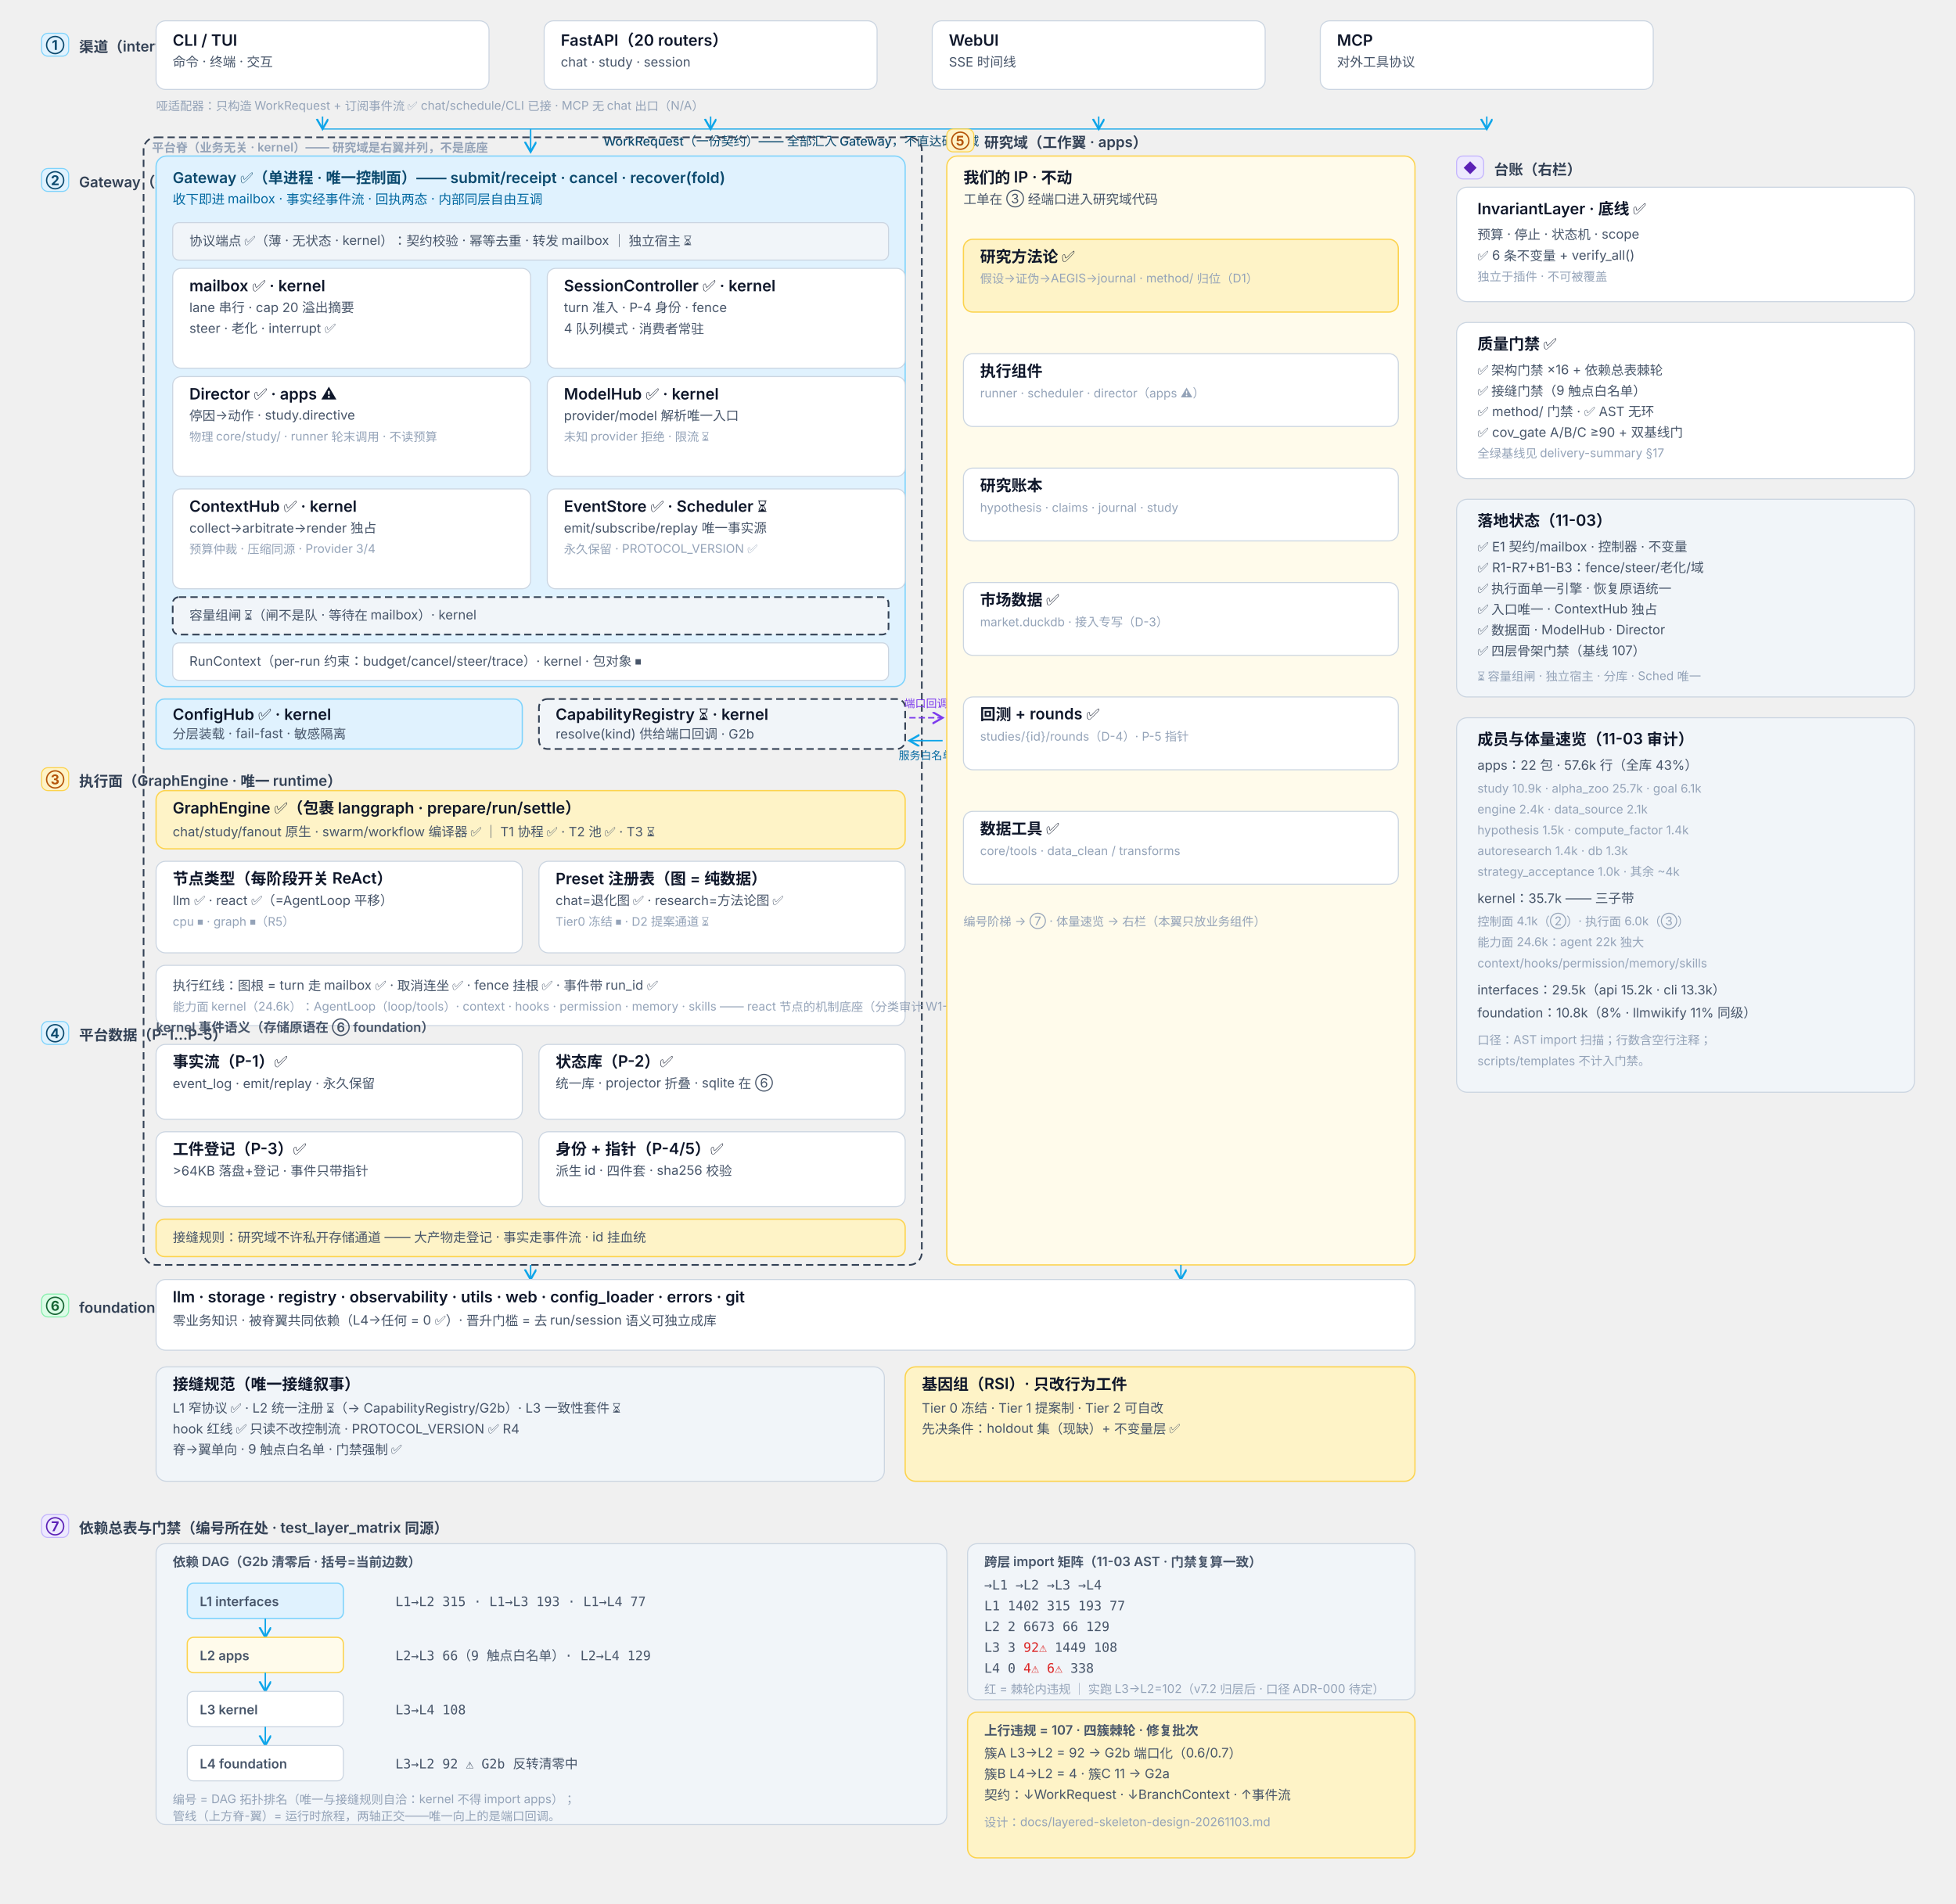
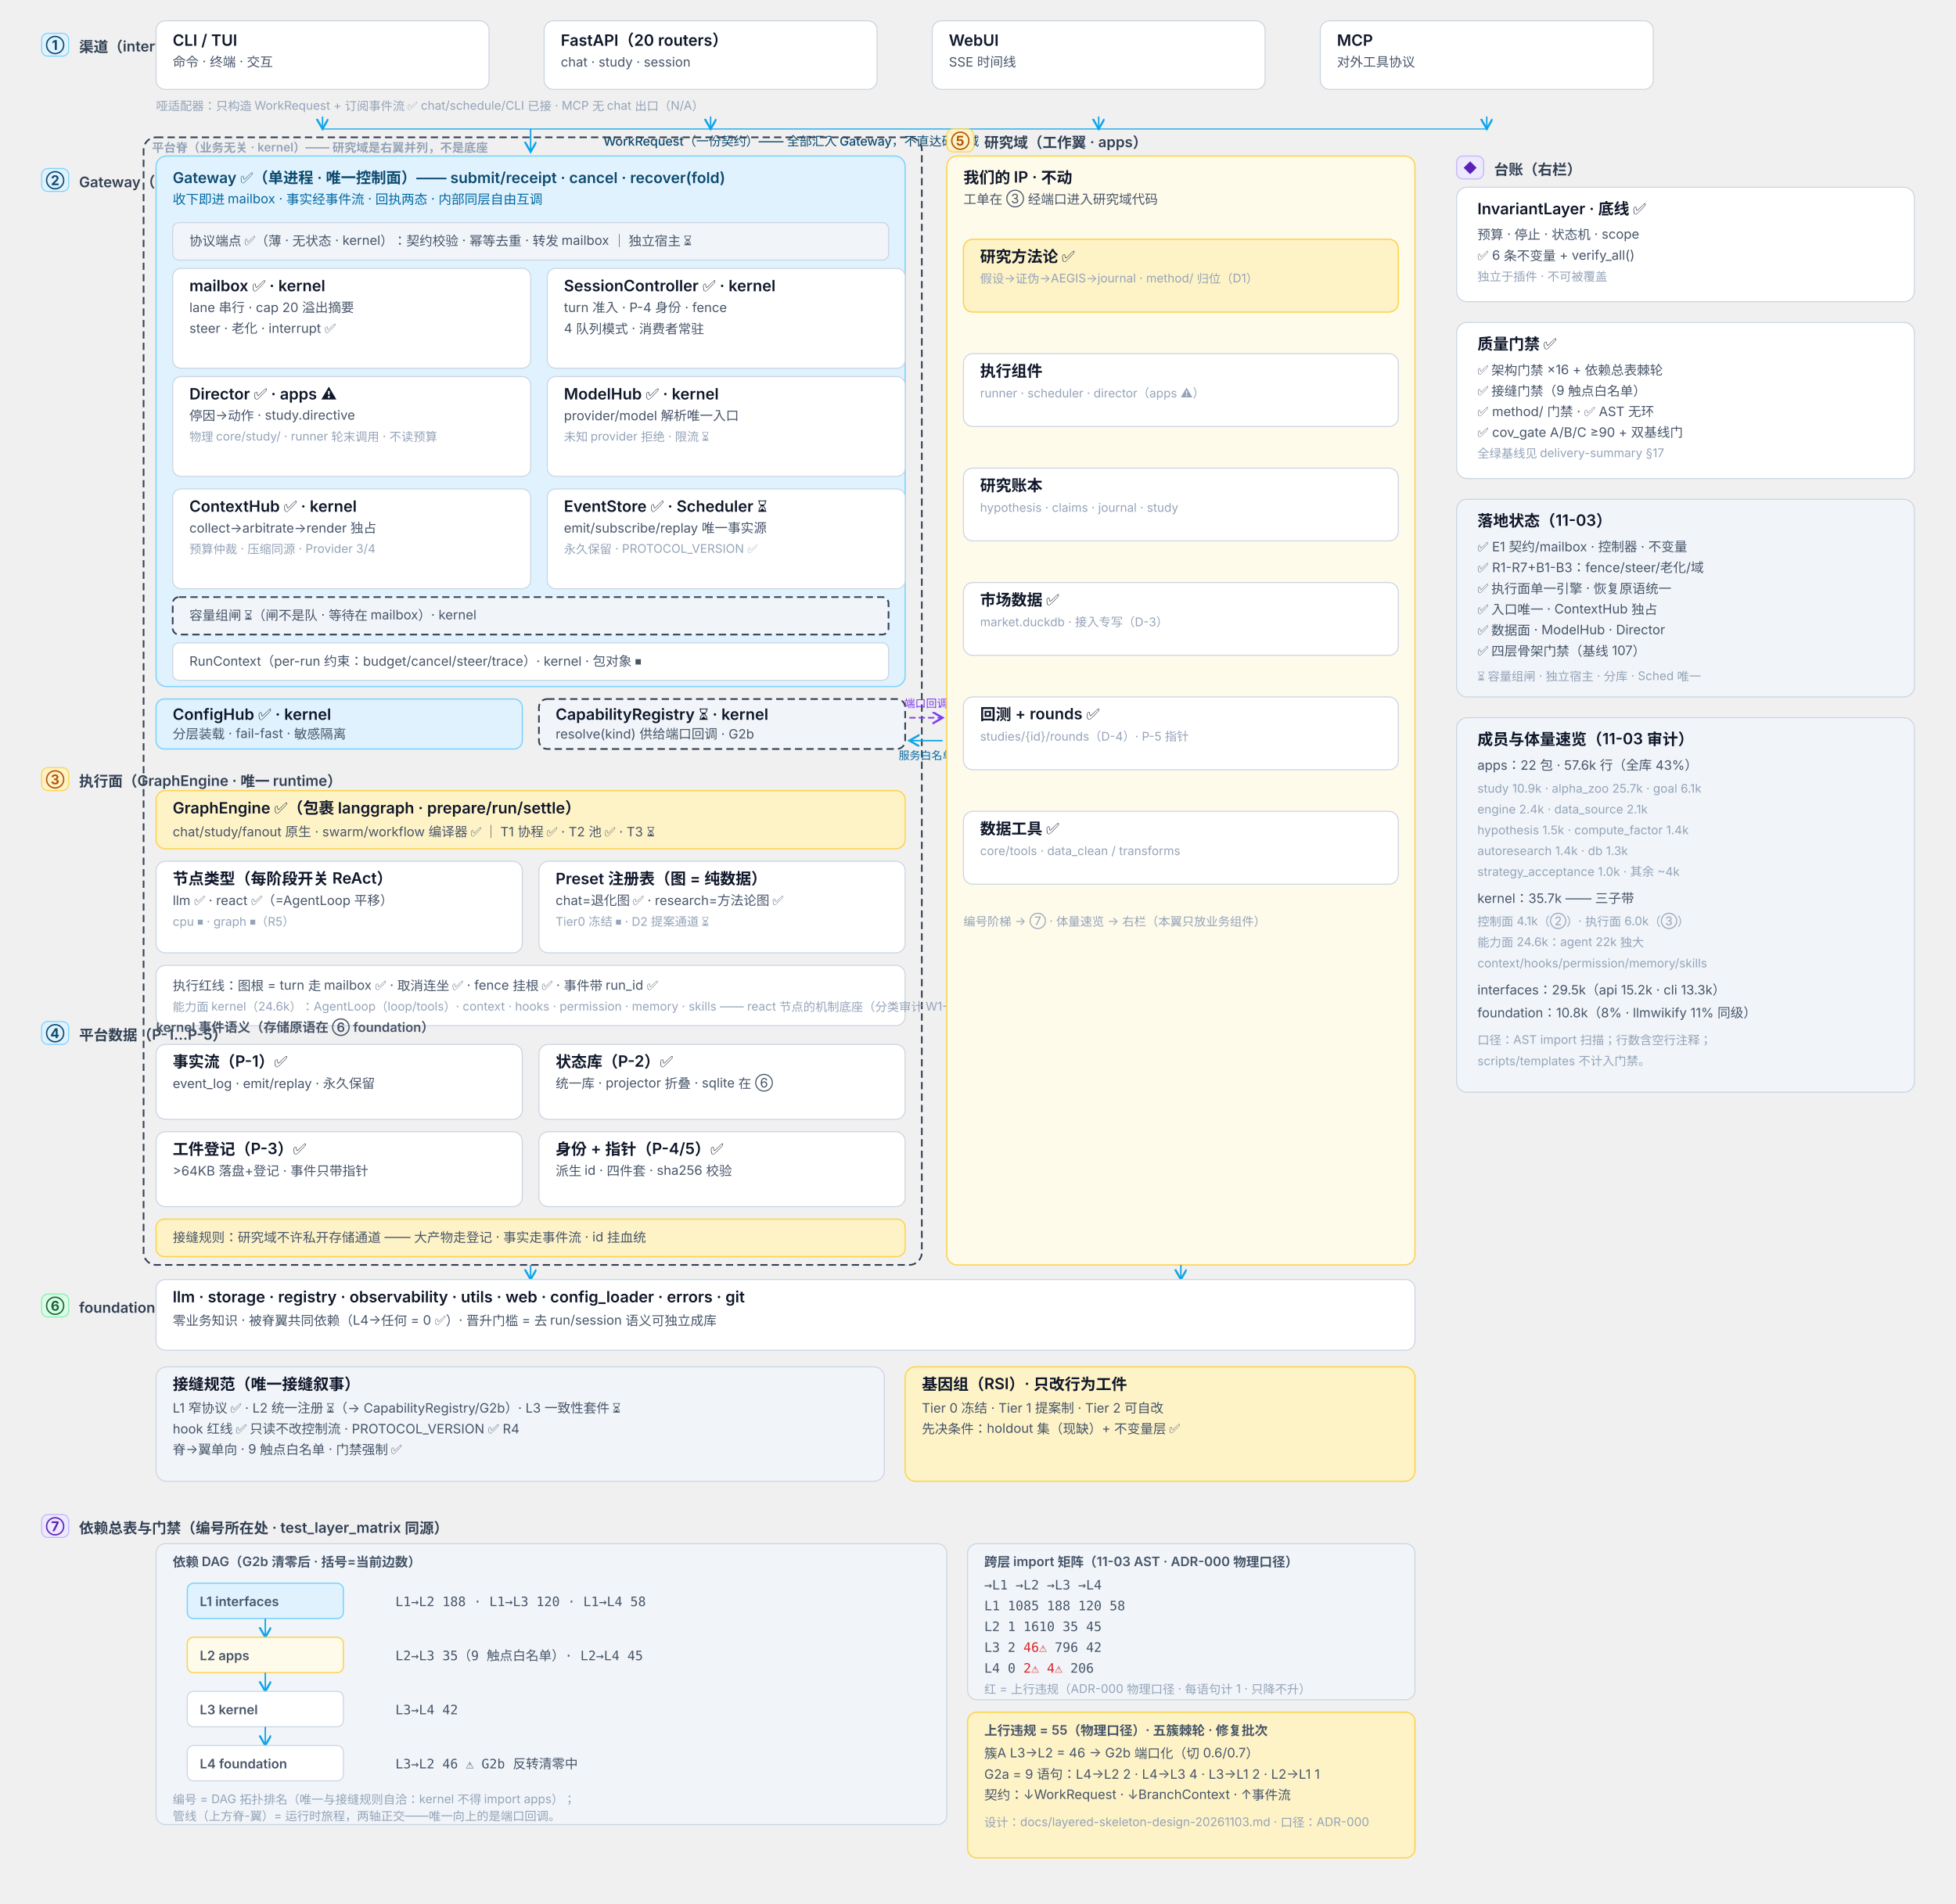
<svg xmlns="http://www.w3.org/2000/svg" viewBox="0 0 1880 1830" width="1880" height="1830" font-family="-apple-system, 'PingFang SC', 'Microsoft YaHei', sans-serif">
  <style>
    .lyr{font-size:14px;font-weight:600;fill:#334155}
    .bt{font-size:15px;font-weight:600;fill:#0f172a}
    .st{font-size:12.5px;fill:#475569}
    .sm{font-size:11.5px;fill:#94a3b8}
    .hub{font-size:14.5px;font-weight:600;fill:#0c4a6e}
    .hq{font-size:12.5px;fill:#0369a1}
    .flow-lbl{font-size:12px;font-weight:500;fill:#0c4a6e}
    .mono{font-family:Consolas, monospace}
    .num{font-size:13px;font-weight:700;text-anchor:middle}
    .box{fill:#fff;stroke:#cbd5e1;stroke-width:1}
    .boxb{fill:#e0f2fe;stroke:#7dd3fc;stroke-width:1.2}
    .boxa{fill:#fef3c7;stroke:#fcd34d;stroke-width:1.2}
    .boxd{fill:#f1f5f9;stroke:#334155;stroke-width:1.6;stroke-dasharray:7 4}
    .boxg{fill:#f1f5f9;stroke:#cbd5e1;stroke-width:1}
    .boxw{fill:#fffbeb;stroke:#fcd34d;stroke-width:1.2}
    .arb{stroke:#0ea5e9;stroke-width:1.4;fill:none;marker-end:url(#a2)}
    .arpu{stroke:#7c3aed;stroke-width:1.4;fill:none;stroke-dasharray:6 3;marker-end:url(#a3)}
  </style>
  <defs>
    <marker id="a2" markerWidth="9" markerHeight="9" refX="7" refY="4" orient="auto">
      <path d="M0,0 L7,4 L0,8" fill="none" stroke="#0ea5e9" stroke-width="1.4" />
    </marker>
    <marker id="a3" markerWidth="9" markerHeight="9" refX="7" refY="4" orient="auto">
      <path d="M0,0 L7,4 L0,8" fill="none" stroke="#7c3aed" stroke-width="1.4" />
    </marker>
  </defs>
  <rect x="40" y="32" width="26" height="22" rx="6" fill="#e0f2fe" stroke="#7dd3fc" />
  <text x="53" y="48" class="num" fill="#0c4a6e">①</text>
  <text x="76" y="50" class="lyr">渠道（interfaces · L1）</text>
  <rect x="150" y="20" width="320" height="66" rx="9" class="box" />
  <text x="166" y="44" class="bt">CLI / TUI</text>
  <text x="166" y="64" class="st">命令 · 终端 · 交互</text>
  <rect x="523" y="20" width="320" height="66" rx="9" class="box" />
  <text x="539" y="44" class="bt">FastAPI（20 routers）</text>
  <text x="539" y="64" class="st">chat · study · session</text>
  <rect x="896" y="20" width="320" height="66" rx="9" class="box" />
  <text x="912" y="44" class="bt">WebUI</text>
  <text x="912" y="64" class="st">SSE 时间线</text>
  <rect x="1269" y="20" width="320" height="66" rx="9" class="box" />
  <text x="1285" y="44" class="bt">MCP</text>
  <text x="1285" y="64" class="st">对外工具协议</text>
  <text x="150" y="106" class="sm">哑适配器：只构造 WorkRequest + 订阅事件流 ✅ chat/schedule/CLI 已接 · MCP 无 chat 出口（N/A）</text>
  <line x1="310" y1="112" x2="310" y2="124" class="arb" />
  <line x1="683" y1="112" x2="683" y2="124" class="arb" />
  <line x1="1056" y1="112" x2="1056" y2="124" class="arb" />
  <line x1="1429" y1="112" x2="1429" y2="124" class="arb" />
  <line x1="310" y1="124" x2="1429" y2="124" stroke="#0ea5e9" />
  <line x1="510" y1="124" x2="510" y2="146" class="arb" />
  <text x="580" y="140" class="flow-lbl">WorkRequest（一份契约）—— 全部汇入 Gateway，不直达研究域</text>
  <rect x="138" y="132" width="748" height="1084" rx="12" class="boxd" style="fill:none" />
  <text x="146" y="146" class="sm" style="font-weight:600">平台脊（业务无关 · kernel）—— 研究域是右翼并列，不是底座</text>
  <rect x="40" y="162" width="26" height="22" rx="6" fill="#e0f2fe" stroke="#7dd3fc" />
  <text x="53" y="178" class="num" fill="#0c4a6e">②</text>
  <text x="76" y="180" class="lyr">Gateway（控制面 · kernel）</text>
  <rect x="150" y="150" width="720" height="510" rx="10" class="boxb" />
  <text x="166" y="176" class="hub">Gateway ✅（单进程 · 唯一控制面）—— submit/receipt · cancel · recover(fold)</text>
  <text x="166" y="196" class="hq">收下即进 mailbox · 事实经事件流 · 回执两态 · 内部同层自由互调</text>
  <rect x="166" y="214" width="688" height="36" rx="6" class="boxg" />
  <text x="182" y="236" class="st">协议端点 ✅（薄 · 无状态 · kernel）：契约校验 · 幂等去重 · 转发 mailbox ｜ 独立宿主 ⏳</text>
  <rect x="166" y="258" width="344" height="96" rx="8" class="box" />
  <text x="182" y="280" class="bt">mailbox ✅ · kernel</text>
  <text x="182" y="300" class="st">lane 串行 · cap 20 溢出摘要</text>
  <text x="182" y="320" class="st">steer · 老化 · interrupt ✅</text>
  <rect x="526" y="258" width="344" height="96" rx="8" class="box" />
  <text x="542" y="280" class="bt">SessionController ✅ · kernel</text>
  <text x="542" y="300" class="st">turn 准入 · P-4 身份 · fence</text>
  <text x="542" y="320" class="st">4 队列模式 · 消费者常驻</text>
  <rect x="166" y="362" width="344" height="96" rx="8" class="box" />
  <text x="182" y="384" class="bt">Director ✅ · apps ⚠</text>
  <text x="182" y="404" class="st">停因→动作 · study.directive</text>
  <text x="182" y="424" class="sm">物理 core/study/ · runner 轮末调用 · 不读预算</text>
  <rect x="526" y="362" width="344" height="96" rx="8" class="box" />
  <text x="542" y="384" class="bt">ModelHub ✅ · kernel</text>
  <text x="542" y="404" class="st">provider/model 解析唯一入口</text>
  <text x="542" y="424" class="sm">未知 provider 拒绝 · 限流 ⏳</text>
  <rect x="166" y="470" width="344" height="96" rx="8" class="box" />
  <text x="182" y="492" class="bt">ContextHub ✅ · kernel</text>
  <text x="182" y="512" class="st">collect→arbitrate→render 独占</text>
  <text x="182" y="532" class="sm">预算仲裁 · 压缩同源 · Provider 3/4</text>
  <rect x="526" y="470" width="344" height="96" rx="8" class="box" />
  <text x="542" y="492" class="bt">EventStore ✅ · Scheduler ⏳</text>
  <text x="542" y="512" class="st">emit/subscribe/replay 唯一事实源</text>
  <text x="542" y="532" class="sm">永久保留 · PROTOCOL_VERSION ✅</text>
  <rect x="166" y="574" width="688" height="36" rx="6" class="boxd" />
  <text x="182" y="596" class="st">容量组闸 ⏳（闸不是队 · 等待在 mailbox）· kernel</text>
  <rect x="166" y="618" width="688" height="36" rx="6" class="box" />
  <text x="182" y="640" class="st">RunContext（per-run 约束：budget/cancel/steer/trace）· kernel · 包对象 ⏹</text>
  <rect x="150" y="672" width="352" height="48" rx="8" class="boxb" />
  <text x="166" y="692" class="bt">ConfigHub ✅ · kernel</text>
  <text x="166" y="710" class="st">分层装载 · fail-fast · 敏感隔离</text>
  <rect x="518" y="672" width="352" height="48" rx="8" class="boxd" />
  <text x="534" y="692" class="bt">CapabilityRegistry ⏳ · kernel</text>
  <text x="534" y="710" class="st">resolve(kind) 供给端口回调 · G2b</text>
  <line x1="874" y1="690" x2="906" y2="690" class="arpu" />
  <text x="890" y="680" font-size="10.5" fill="#7c3aed" text-anchor="middle" font-family="monospace">端口回调</text>
  <line x1="906" y1="712" x2="874" y2="712" class="arb" />
  <text x="890" y="730" font-size="10.5" fill="#0369a1" text-anchor="middle" font-family="monospace">服务白名单</text>
  <rect x="40" y="738" width="26" height="22" rx="6" fill="#fef3c7" stroke="#fcd34d" />
  <text x="53" y="754" class="num" fill="#b45309">③</text>
  <text x="76" y="756" class="lyr">执行面（GraphEngine · 唯一 runtime）</text>
  <rect x="150" y="760" width="720" height="56" rx="9" class="boxa" />
  <text x="166" y="782" class="bt">GraphEngine ✅（包裹 langgraph · prepare/run/settle）</text>
  <text x="166" y="804" class="st">chat/study/fanout 原生 · swarm/workflow 编译器 ✅ ｜ T1 协程 ✅ · T2 池 ✅ · T3 ⏳</text>
  <rect x="150" y="828" width="352" height="88" rx="9" class="box" />
  <text x="166" y="850" class="bt">节点类型（每阶段开关 ReAct）</text>
  <text x="166" y="870" class="st">llm ✅ · react ✅（=AgentLoop 平移）</text>
  <text x="166" y="890" class="sm">cpu ⏹ · graph ⏹（R5）</text>
  <rect x="518" y="828" width="352" height="88" rx="9" class="box" />
  <text x="534" y="850" class="bt">Preset 注册表（图 = 纯数据）</text>
  <text x="534" y="870" class="st">chat=退化图 ✅ · research=方法论图 ✅</text>
  <text x="534" y="890" class="sm">Tier0 冻结 ⏹ · D2 提案通道 ⏳</text>
  <rect x="150" y="928" width="720" height="58" rx="9" class="box" />
  <text x="166" y="952" class="st">执行红线：图根 = turn 走 mailbox ✅ · 取消连坐 ✅ · fence 挂根 ✅ · 事件带 run_id ✅</text>
  <text x="166" y="972" class="sm">能力面 kernel（24.6k）：AgentLoop（loop/tools）· context · hooks · permission · memory · skills —— react 节点的机制底座（分类审计 W1-1）</text>
  <rect x="40" y="982" width="26" height="22" rx="6" fill="#e0f2fe" stroke="#7dd3fc" />
  <text x="53" y="998" class="num" fill="#0c4a6e">④</text>
  <text x="76" y="1000" class="lyr">平台数据（P-1…P-5）</text>
  <text x="150" y="992" class="st" style="font-weight:600">kernel 事件语义（存储原语在 ⑥ foundation）</text>
  <rect x="150" y="1004" width="352" height="72" rx="9" class="box" />
  <text x="166" y="1026" class="bt">事实流（P-1）✅</text>
  <text x="166" y="1046" class="st">event_log · emit/replay · 永久保留</text>
  <rect x="518" y="1004" width="352" height="72" rx="9" class="box" />
  <text x="534" y="1026" class="bt">状态库（P-2）✅</text>
  <text x="534" y="1046" class="st">统一库 · projector 折叠 · sqlite 在 ⑥</text>
  <rect x="150" y="1088" width="352" height="72" rx="9" class="box" />
  <text x="166" y="1110" class="bt">工件登记（P-3）✅</text>
  <text x="166" y="1130" class="st">&gt;64KB 落盘+登记 · 事件只带指针</text>
  <rect x="518" y="1088" width="352" height="72" rx="9" class="box" />
  <text x="534" y="1110" class="bt">身份 + 指针（P-4/5）✅</text>
  <text x="534" y="1130" class="st">派生 id · 四件套 · sha256 校验</text>
  <rect x="150" y="1172" width="720" height="36" rx="8" class="boxa" />
  <text x="166" y="1194" class="st">接缝规则：研究域不许私开存储通道 —— 大产物走登记 · 事实走事件流 · id 挂血统</text>
  <rect x="910" y="124" width="26" height="22" rx="6" fill="#fef3c7" stroke="#fcd34d" />
  <text x="923" y="140" class="num" fill="#b45309">⑤</text>
  <text x="946" y="142" class="lyr">研究域（工作翼 · apps）</text>
  <rect x="910" y="150" width="450" height="1066" rx="10" class="boxw" />
  <text x="926" y="176" class="bt">我们的 IP · 不动</text>
  <text x="926" y="196" class="st">工单在 ③ 经端口进入研究域代码</text>
  <rect x="926" y="230" width="418" height="70" rx="9" class="boxa" />
  <text x="942" y="252" class="bt">研究方法论 ✅</text>
  <text x="942" y="272" class="sm">假设→证伪→AEGIS→journal · method/ 归位（D1）</text>
  <rect x="926" y="340" width="418" height="70" rx="9" class="box" />
  <text x="942" y="362" class="bt">执行组件</text>
  <text x="942" y="382" class="sm">runner · scheduler · director（apps ⚠）</text>
  <rect x="926" y="450" width="418" height="70" rx="9" class="box" />
  <text x="942" y="472" class="bt">研究账本</text>
  <text x="942" y="492" class="sm">hypothesis · claims · journal · study</text>
  <rect x="926" y="560" width="418" height="70" rx="9" class="box" />
  <text x="942" y="582" class="bt">市场数据 ✅</text>
  <text x="942" y="602" class="sm">market.duckdb · 接入专写（D-3）</text>
  <rect x="926" y="670" width="418" height="70" rx="9" class="box" />
  <text x="942" y="692" class="bt">回测 + rounds ✅</text>
  <text x="942" y="712" class="sm">studies/{id}/rounds（D-4）· P-5 指针</text>
  <rect x="926" y="780" width="418" height="70" rx="9" class="box" />
  <text x="942" y="802" class="bt">数据工具 ✅</text>
  <text x="942" y="822" class="sm">core/tools · data_clean / transforms</text>
  <text x="926" y="890" class="sm">编号阶梯 → ⑦ · 体量速览 → 右栏（本翼只放业务组件）</text>
  <rect x="1400" y="150" width="26" height="22" rx="6" fill="#ede9fe" stroke="#c4b5fd" />
  <text x="1413" y="166" class="num" fill="#5b21b6">◆</text>
  <text x="1436" y="168" class="lyr">台账（右栏）</text>
  <rect x="1400" y="180" width="440" height="110" rx="10" class="box" />
  <text x="1420" y="206" class="bt">InvariantLayer · 底线 ✅</text>
  <text x="1420" y="230" class="st">预算 · 停止 · 状态机 · scope</text>
  <text x="1420" y="250" class="st">✅ 6 条不变量 + verify_all()</text>
  <text x="1420" y="270" class="sm">独立于插件 · 不可被覆盖</text>
  <rect x="1400" y="310" width="440" height="150" rx="10" class="box" />
  <text x="1420" y="336" class="bt">质量门禁 ✅</text>
  <text x="1420" y="360" class="st">✅ 架构门禁 ×16 + 依赖总表棘轮</text>
  <text x="1420" y="380" class="st">✅ 接缝门禁（9 触点白名单）</text>
  <text x="1420" y="400" class="st">✅ method/ 门禁 · ✅ AST 无环</text>
  <text x="1420" y="420" class="st">✅ cov_gate A/B/C ≥90 + 双基线门</text>
  <text x="1420" y="440" class="sm">全绿基线见 delivery-summary §17</text>
  <rect x="1400" y="480" width="440" height="190" rx="10" class="boxg" />
  <text x="1420" y="506" class="bt">落地状态（11-03）</text>
  <text x="1420" y="530" class="st">✅ E1 契约/mailbox · 控制器 · 不变量</text>
  <text x="1420" y="550" class="st">✅ R1-R7+B1-B3：fence/steer/老化/域</text>
  <text x="1420" y="570" class="st">✅ 执行面单一引擎 · 恢复原语统一</text>
  <text x="1420" y="590" class="st">✅ 入口唯一 · ContextHub 独占</text>
  <text x="1420" y="610" class="st">✅ 数据面 · ModelHub · Director</text>
  <text x="1420" y="630" class="st">✅ 四层骨架门禁（基线 107）</text>
  <text x="1420" y="654" class="sm">⏳ 容量组闸 · 独立宿主 · 分库 · Sched 唯一</text>
  <rect x="1400" y="690" width="440" height="360" rx="10" class="boxg" />
  <text x="1420" y="716" class="bt">成员与体量速览（11-03 审计）</text>
  <text x="1420" y="740" class="st">apps：22 包 · 57.6k 行（全库 43%）</text>
  <text x="1420" y="762" class="sm">study 10.9k · alpha_zoo 25.7k · goal 6.1k</text>
  <text x="1420" y="782" class="sm">engine 2.4k · data_source 2.1k</text>
  <text x="1420" y="802" class="sm">hypothesis 1.5k · compute_factor 1.4k</text>
  <text x="1420" y="822" class="sm">autoresearch 1.4k · db 1.3k</text>
  <text x="1420" y="842" class="sm">strategy_acceptance 1.0k · 其余 ~4k</text>
  <text x="1420" y="868" class="st">kernel：35.7k —— 三子带</text>
  <text x="1420" y="890" class="sm">控制面 4.1k（②）· 执行面 6.0k（③）</text>
  <text x="1420" y="910" class="sm">能力面 24.6k：agent 22k 独大</text>
  <text x="1420" y="930" class="sm">context/hooks/permission/memory/skills</text>
  <text x="1420" y="956" class="st">interfaces：29.5k（api 15.2k · cli 13.3k）</text>
  <text x="1420" y="978" class="st">foundation：10.8k（8% · llmwikify 11% 同级）</text>
  <text x="1420" y="1004" class="sm">口径：AST import 扫描；行数含空行注释；</text>
  <text x="1420" y="1024" class="sm">scripts/templates 不计入门禁。</text>
  <line x1="510" y1="1216" x2="510" y2="1230" class="arb" />
  <line x1="1135" y1="1216" x2="1135" y2="1230" class="arb" />
  <rect x="40" y="1244" width="26" height="22" rx="6" fill="#dcfce7" stroke="#86efac" />
  <text x="53" y="1260" class="num" fill="#166534">⑥</text>
  <text x="76" y="1262" class="lyr">foundation（L4 · 共同底座）</text>
  <rect x="150" y="1230" width="1210" height="68" rx="9" class="box" />
  <text x="166" y="1252" class="bt">llm · storage · registry · observability · utils · web · config_loader · errors · git</text>
  <text x="166" y="1274" class="st">零业务知识 · 被脊翼共同依赖（L4→任何 = 0 ✅）· 晋升门槛 = 去 run/session 语义可独立成库</text>
  <rect x="150" y="1314" width="700" height="110" rx="10" class="boxg" />
  <text x="166" y="1336" class="bt">接缝规范（唯一接缝叙事）</text>
  <text x="166" y="1358" class="st">L1 窄协议 ✅ · L2 统一注册 ⏳（→ CapabilityRegistry/G2b）· L3 一致性套件 ⏳</text>
  <text x="166" y="1378" class="st">hook 红线 ✅ 只读不改控制流 · PROTOCOL_VERSION ✅ R4</text>
  <text x="166" y="1398" class="st">脊→翼单向 · 9 触点白名单 · 门禁强制 ✅</text>
  <rect x="870" y="1314" width="490" height="110" rx="10" class="boxa" />
  <text x="886" y="1336" class="bt">基因组（RSI）· 只改行为工件</text>
  <text x="886" y="1358" class="st">Tier 0 冻结 · Tier 1 提案制 · Tier 2 可自改</text>
  <text x="886" y="1378" class="st">先决条件：holdout 集（现缺）+ 不变量层 ✅</text>
  <rect x="40" y="1456" width="26" height="22" rx="6" fill="#ede9fe" stroke="#c4b5fd" />
  <text x="53" y="1472" class="num" fill="#5b21b6">⑦</text>
  <text x="76" y="1474" class="lyr">依赖总表与门禁（编号所在处 · test_layer_matrix 同源）</text>
  <rect x="150" y="1484" width="760" height="270" rx="9" class="boxg" />
  <text x="166" y="1506" class="st" style="font-weight:600">依赖 DAG（G2b 清零后 · 括号=当前边数）</text>
  <rect x="180" y="1522" width="150" height="34" rx="6" class="boxb" />
  <text x="192" y="1544" class="st" font-weight="600">L1 interfaces</text>
  <line x1="255" y1="1556" x2="255" y2="1574" class="arb" />
  <rect x="180" y="1574" width="150" height="34" rx="6" class="boxw" />
  <text x="192" y="1596" class="st" font-weight="600">L2 apps</text>
  <line x1="255" y1="1608" x2="255" y2="1626" class="arb" />
  <rect x="180" y="1626" width="150" height="34" rx="6" class="box" />
  <text x="192" y="1648" class="st" font-weight="600">L3 kernel</text>
  <line x1="255" y1="1660" x2="255" y2="1678" class="arb" />
  <rect x="180" y="1678" width="150" height="34" rx="6" class="box" />
  <text x="192" y="1700" class="st" font-weight="600">L4 foundation</text>
-   <text x="380" y="1544" class="st mono">L1→L2 315 · L1→L3 193 · L1→L4 77</text>
-   <text x="380" y="1596" class="st mono">L2→L3 66（9 触点白名单）· L2→L4 129</text>
-   <text x="380" y="1648" class="st mono">L3→L4 108</text>
-   <text x="380" y="1700" class="st mono" fill="#dc2626">L3→L2 92 ⚠ G2b 反转清零中</text>
+   <text x="380" y="1544" class="st mono">L1→L2 188 · L1→L3 120 · L1→L4 58</text>
+   <text x="380" y="1596" class="st mono">L2→L3 35（9 触点白名单）· L2→L4 45</text>
+   <text x="380" y="1648" class="st mono">L3→L4 42</text>
+   <text x="380" y="1700" class="st mono" fill="#dc2626">L3→L2 46 ⚠ G2b 反转清零中</text>
  <text x="166" y="1734" class="sm">编号 = DAG 拓扑排名（唯一与接缝规则自洽：kernel 不得 import apps）；</text>
  <text x="166" y="1750" class="sm">管线（上方脊-翼）= 运行时旅程，两轴正交——唯一向上的是端口回调。</text>
  <rect x="930" y="1484" width="430" height="150" rx="9" class="boxg" />
-   <text x="946" y="1506" class="st" style="font-weight:600">跨层 import 矩阵（11-03 AST · 门禁复算一致）</text>
+   <text x="946" y="1506" class="st" style="font-weight:600">跨层 import 矩阵（11-03 AST · ADR-000 物理口径）</text>
  <text x="946" y="1528" class="st mono">      →L1    →L2    →L3    →L4</text>
-   <text x="946" y="1548" class="st mono">L1  1402    315    193     77</text>
-   <text x="946" y="1568" class="st mono">L2     2   6673     66    129</text>
-   <text x="946" y="1588" class="st mono">L3     3  <tspan fill="#dc2626">92⚠</tspan>   1449    108</text>
-   <text x="946" y="1608" class="st mono">L4     0    <tspan fill="#dc2626">4⚠</tspan>
-     <tspan fill="#dc2626">6⚠</tspan>    338</text>
-   <text x="946" y="1628" class="sm">红 = 棘轮内违规 ｜ 实跑 L3→L2=102（v7.2 归层后 · 口径 ADR-000 待定）</text>
+   <text x="946" y="1548" class="st mono">L1  1085    188    120     58</text>
+   <text x="946" y="1568" class="st mono">L2     1  1610     35     45</text>
+   <text x="946" y="1588" class="st mono">L3     2   <tspan fill="#dc2626">46⚠</tspan>    796     42</text>
+   <text x="946" y="1608" class="st mono">L4     0     <tspan fill="#dc2626">2⚠</tspan>
+     <tspan fill="#dc2626">4⚠</tspan>    206</text>
+   <text x="946" y="1628" class="sm">红 = 上行违规（ADR-000 物理口径 · 每语句计 1 · 只降不升）</text>
  <rect x="930" y="1646" width="430" height="140" rx="9" class="boxa" />
-   <text x="946" y="1668" class="st" style="font-weight:600">上行违规 = 107 · 四簇棘轮 · 修复批次</text>
-   <text x="946" y="1690" class="st">簇A L3→L2 = 92 → G2b 端口化（0.6/0.7）</text>
-   <text x="946" y="1710" class="st">簇B L4→L2 = 4 · 簇C 11 → G2a</text>
+   <text x="946" y="1668" class="st" style="font-weight:600">上行违规 = 55（物理口径）· 五簇棘轮 · 修复批次</text>
+   <text x="946" y="1690" class="st">簇A L3→L2 = 46 → G2b 端口化（切 0.6/0.7）</text>
+   <text x="946" y="1710" class="st">G2a = 9 语句：L4→L2 2 · L4→L3 4 · L3→L1 2 · L2→L1 1</text>
  <text x="946" y="1730" class="st">契约：↓WorkRequest · ↓BranchContext · ↑事件流</text>
-   <text x="946" y="1756" class="sm">设计：docs/layered-skeleton-design-20261103.md</text>
+   <text x="946" y="1756" class="sm">设计：docs/layered-skeleton-design-20261103.md · 口径：ADR-000</text>
</svg>
